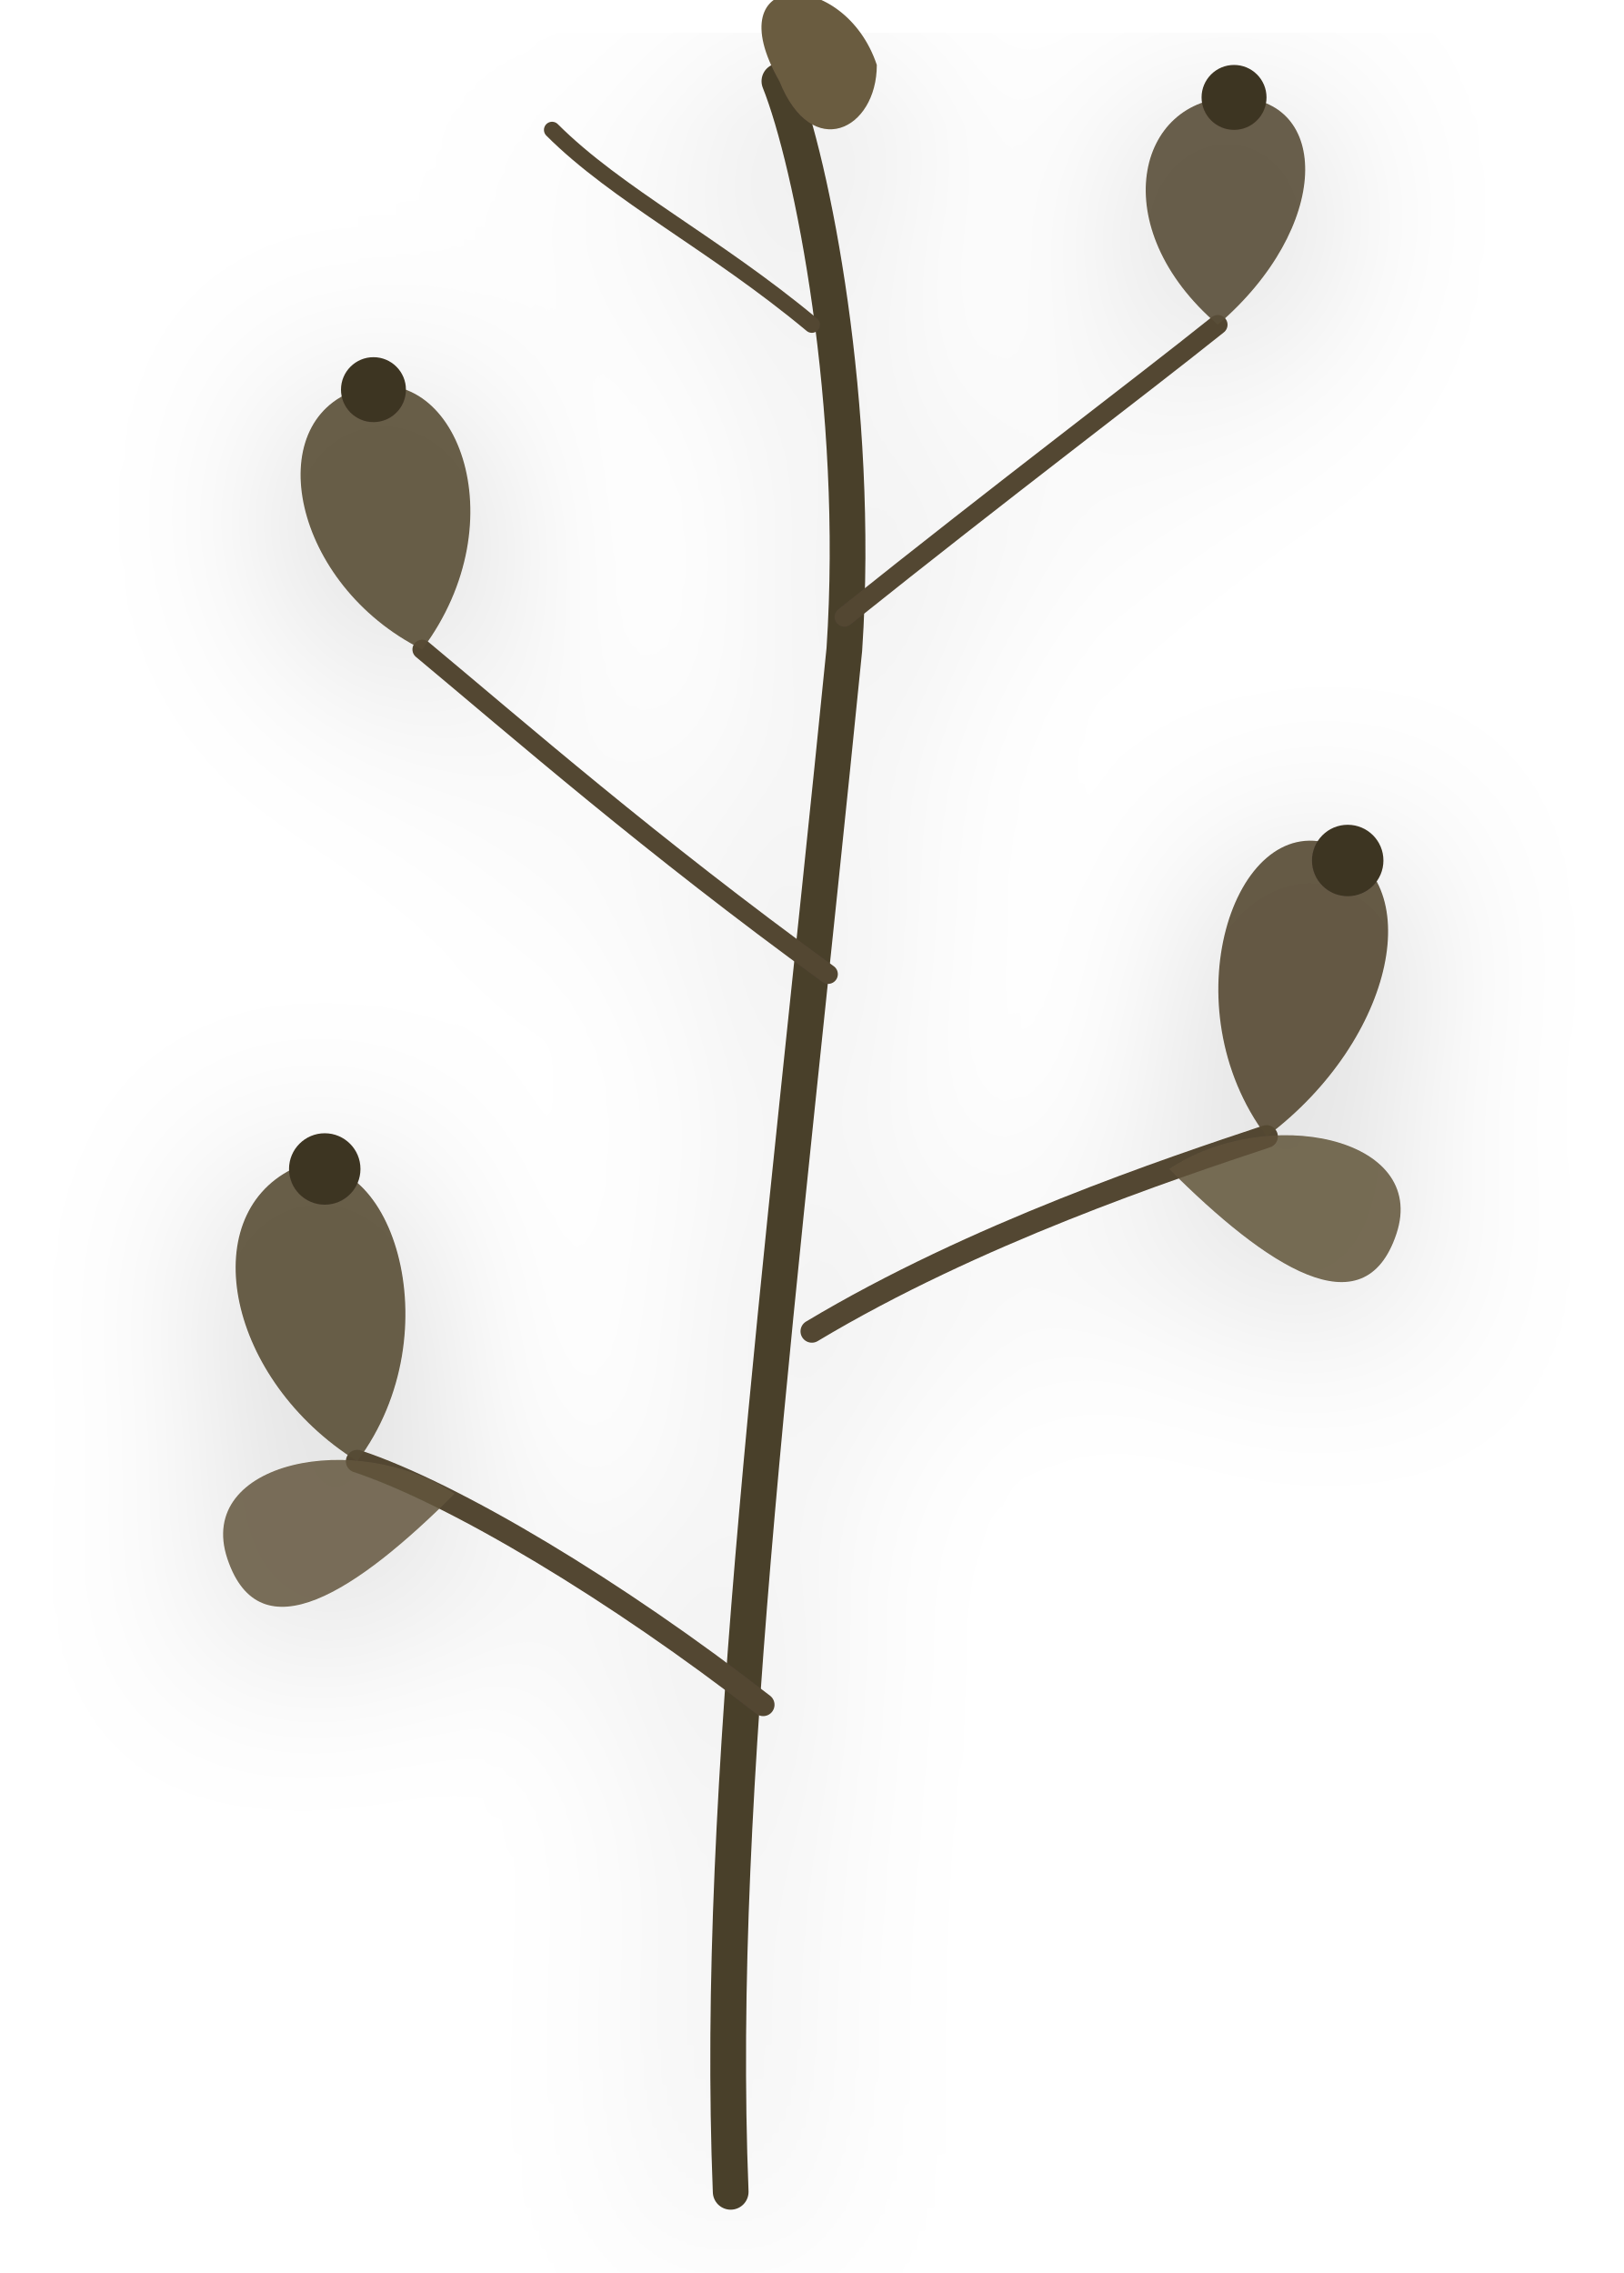
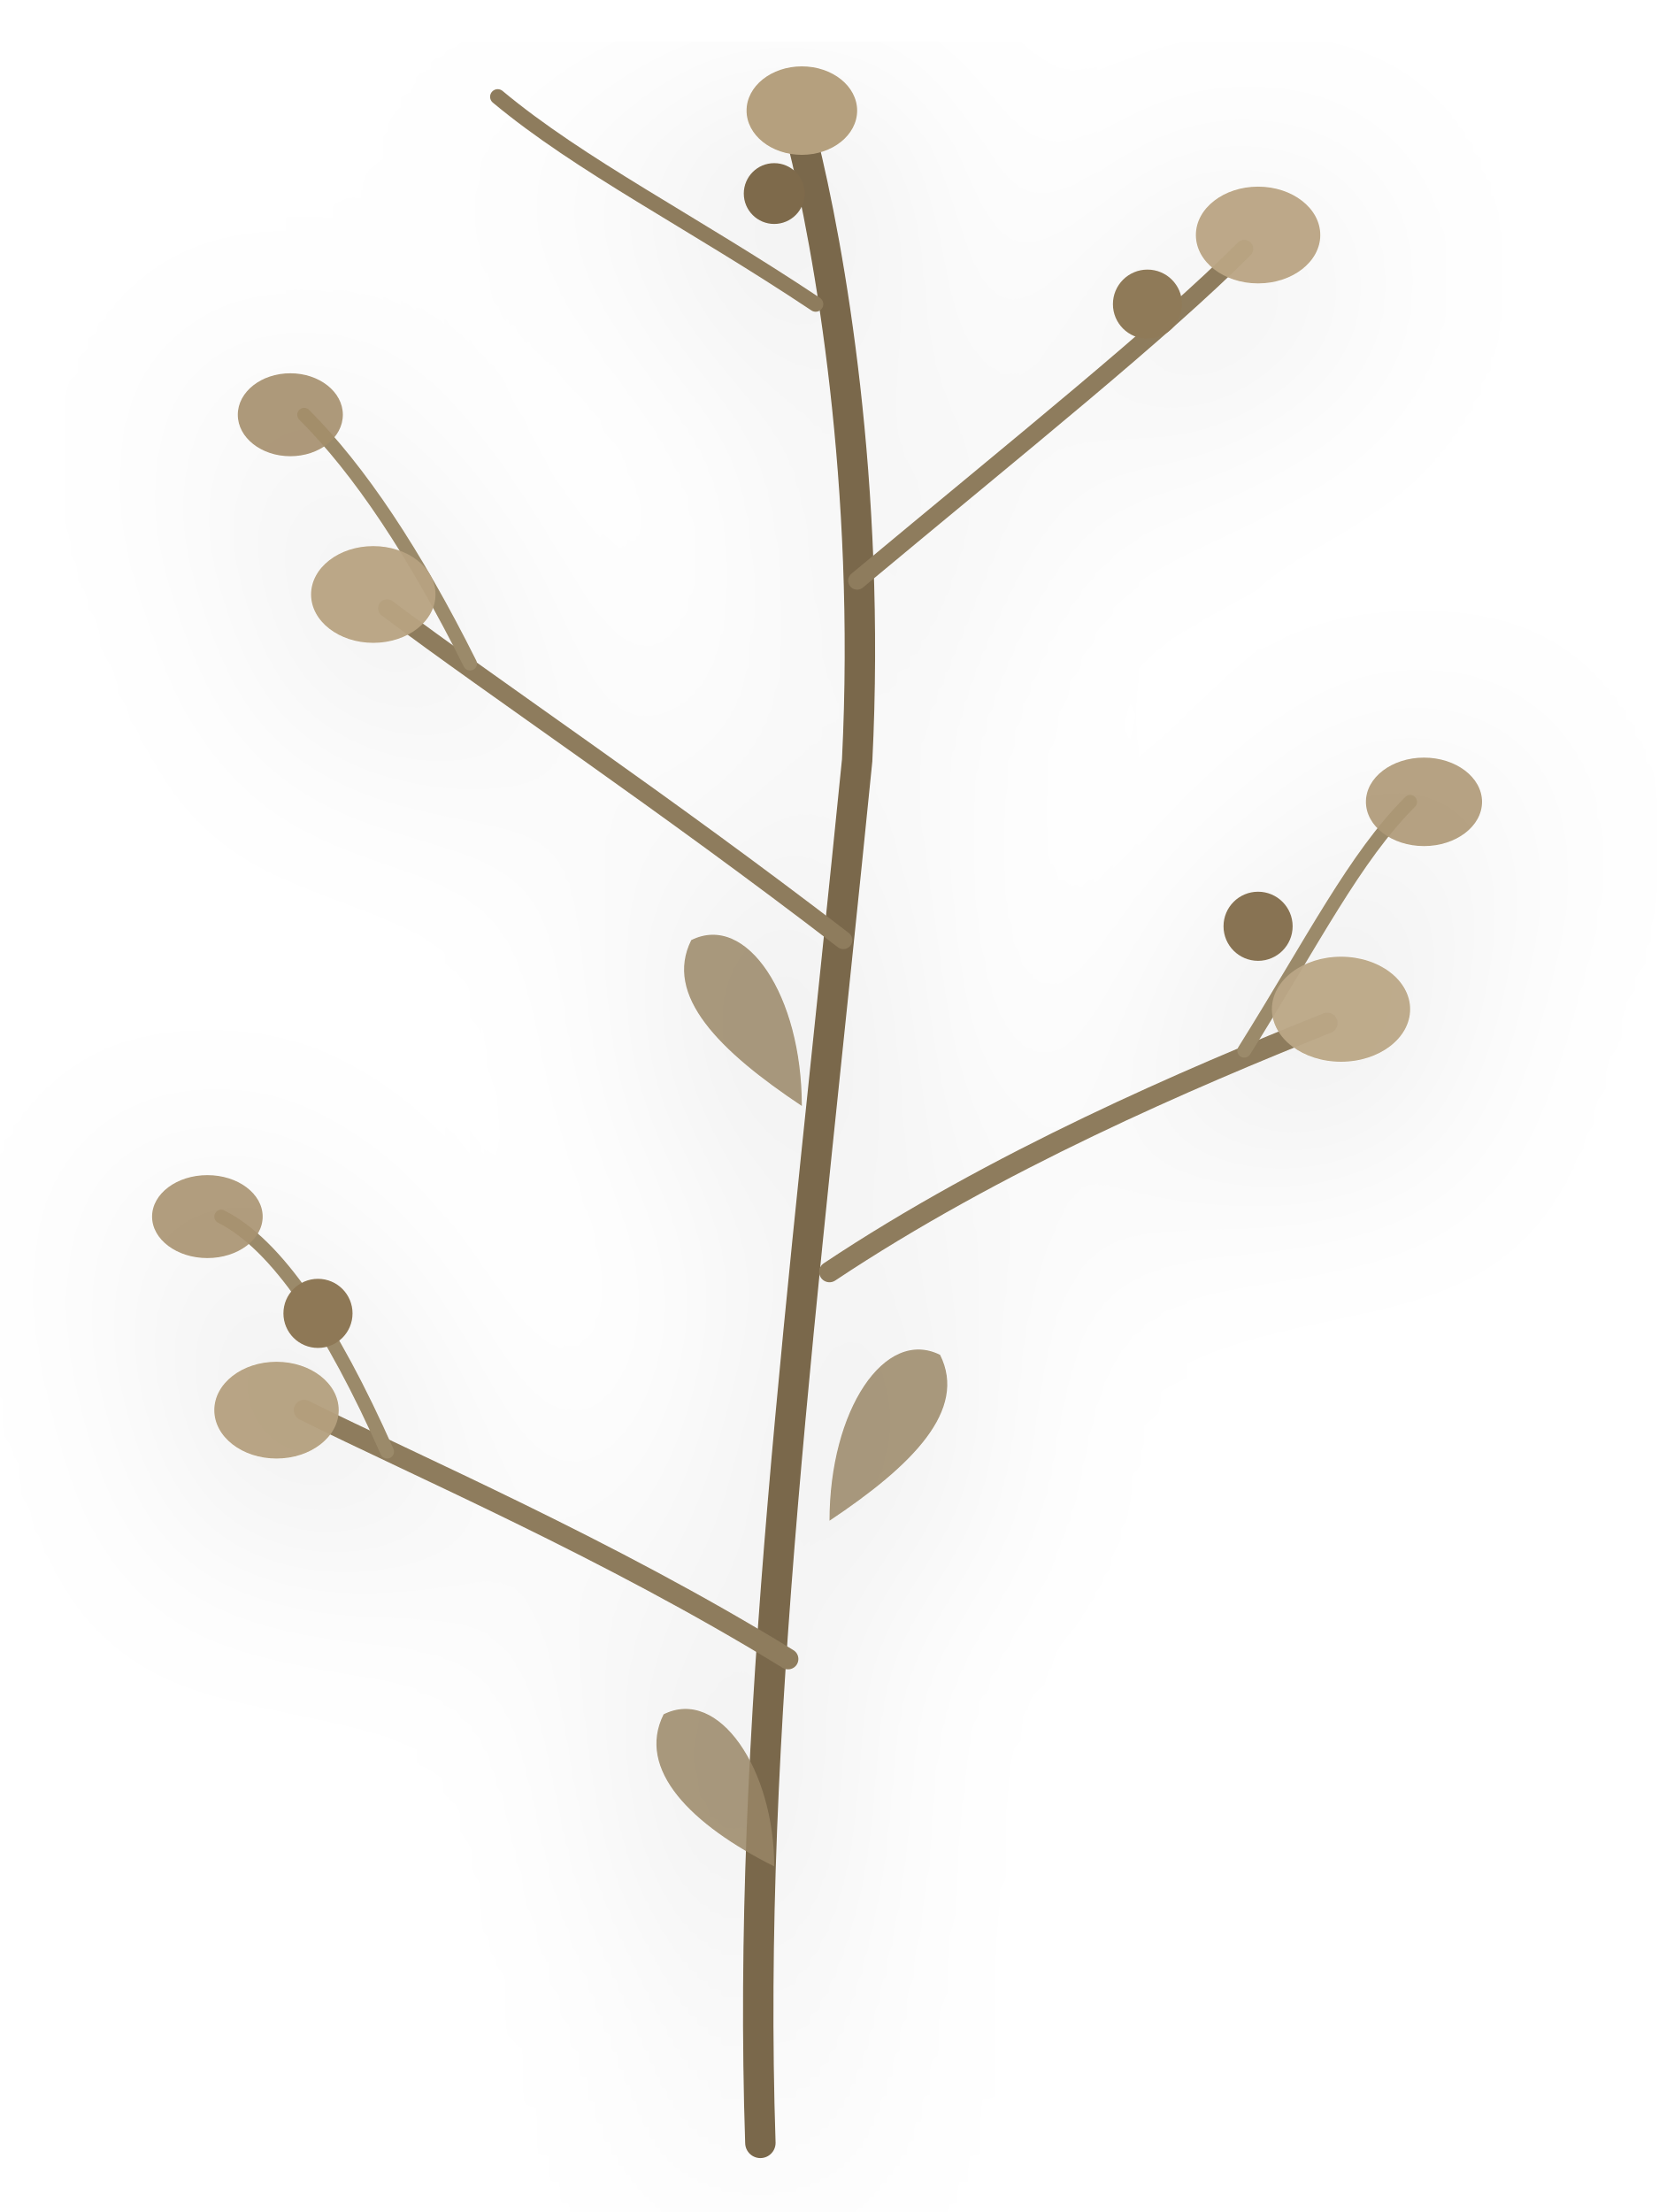
- <svg xmlns="http://www.w3.org/2000/svg" viewBox="0 0 100 140" fill="none">
-   <g filter="drop-shadow(0 2px 6px rgba(40, 30, 20, 0.22))">
-     <path d="M 45 135 C 44 110, 48 80, 52 40 C 53 25, 50 10, 48 5" stroke="#4A3F2C" stroke-width="2.2" stroke-linecap="round" />
-     <path d="M 47 105 C 38 98, 28 92, 22 90" stroke="#524632" stroke-width="1.4" stroke-linecap="round" />
-     <path d="M 50 82 C 60 76, 72 72, 78 70" stroke="#524632" stroke-width="1.4" stroke-linecap="round" />
-     <path d="M 51 60 C 40 52, 32 45, 26 40" stroke="#524632" stroke-width="1.2" stroke-linecap="round" />
-     <path d="M 52 38 C 62 30, 70 24, 75 20" stroke="#524632" stroke-width="1.2" stroke-linecap="round" />
-     <path d="M 50 20 C 44 15, 38 12, 34 8" stroke="#524632" stroke-width="1" stroke-linecap="round" />
-     <path d="M 22 90 C 14 85, 12 75, 18 72 C 24 70, 28 82, 22 90 Z" fill="#584C35" opacity="0.9" />
-     <path d="M 28 92 C 22 98, 16 102, 14 96 C 12 90, 22 88, 28 92 Z" fill="#63563D" opacity="0.85" />
-     <path d="M 78 70 C 86 64, 88 54, 82 52 C 76 50, 72 62, 78 70 Z" fill="#544833" opacity="0.9" />
-     <path d="M 72 72 C 78 78, 84 82, 86 76 C 88 70, 78 68, 72 72 Z" fill="#5F523A" opacity="0.85" />
-     <path d="M 26 40 C 18 36, 16 26, 22 24 C 28 22, 32 32, 26 40 Z" fill="#594D36" opacity="0.9" />
-     <path d="M 75 20 C 82 14, 82 6, 76 6 C 70 6, 68 14, 75 20 Z" fill="#5A4E37" opacity="0.9" />
-     <path d="M 48 5 C 44 -2, 52 -2, 54 4 C 54 8, 50 10, 48 5 Z" fill="#6A5C41" />
-     <circle cx="20" cy="72" r="2.2" fill="#3E3424" />
-     <circle cx="83" cy="53" r="2.2" fill="#3E3424" />
-     <circle cx="23" cy="24" r="2" fill="#3E3424" />
-     <circle cx="76" cy="6" r="2" fill="#3E3424" />
+ <svg xmlns="http://www.w3.org/2000/svg" viewBox="0 0 120 160" fill="none">
+   <g filter="drop-shadow(0 3px 8px rgba(45, 35, 25, 0.2))">
+     <path d="M 55 155 C 54 125, 58 95, 62 55 C 63 35, 60 18, 58 10" stroke="#7A684C" stroke-width="2.2" stroke-linecap="round" />
+     <path d="M 57 120 C 44 112, 30 106, 22 102" stroke="#8E7C5D" stroke-width="1.5" stroke-linecap="round" />
+     <path d="M 60 92 C 72 84, 86 78, 96 74" stroke="#8E7C5D" stroke-width="1.5" stroke-linecap="round" />
+     <path d="M 61 68 C 48 58, 36 50, 28 44" stroke="#8E7C5D" stroke-width="1.3" stroke-linecap="round" />
+     <path d="M 62 42 C 74 32, 84 24, 90 18" stroke="#8E7C5D" stroke-width="1.3" stroke-linecap="round" />
+     <path d="M 59 22 C 50 16, 42 12, 36 7" stroke="#8E7C5D" stroke-width="1.1" stroke-linecap="round" />
+     <path d="M 28 105 C 24 96, 20 90, 16 88" stroke="#9B8A6A" stroke-width="1" stroke-linecap="round" />
+     <path d="M 90 76 C 95 68, 98 62, 102 58" stroke="#9B8A6A" stroke-width="1" stroke-linecap="round" />
+     <path d="M 34 48 C 30 40, 26 34, 22 30" stroke="#9B8A6A" stroke-width="1" stroke-linecap="round" />
+     <ellipse cx="20" cy="102" rx="4.5" ry="3.5" fill="#B5A07E" opacity="0.95" />
+     <ellipse cx="15" cy="88" rx="4" ry="3" fill="#A89270" opacity="0.9" />
+     <circle cx="23" cy="95" r="2.5" fill="#8E7856" />
+     <ellipse cx="97" cy="73" rx="5" ry="3.8" fill="#BBA786" opacity="0.95" />
+     <ellipse cx="103" cy="58" rx="4.2" ry="3.2" fill="#AD9876" opacity="0.9" />
+     <circle cx="91" cy="67" r="2.5" fill="#887352" />
+     <ellipse cx="27" cy="43" rx="4.5" ry="3.5" fill="#B8A381" opacity="0.95" />
+     <ellipse cx="21" cy="30" rx="3.8" ry="3" fill="#A48E6C" opacity="0.9" />
+     <ellipse cx="91" cy="17" rx="4.5" ry="3.5" fill="#BAA583" opacity="0.95" />
+     <circle cx="83" cy="22" r="2.5" fill="#8F7A59" />
+     <ellipse cx="58" cy="8" rx="4" ry="3.2" fill="#B5A07E" />
+     <circle cx="56" cy="14" r="2.2" fill="#7E6A4B" />
+     <path d="M 56 135 C 50 132, 46 128, 48 124 C 52 122, 56 128, 56 135 Z" fill="#998666" opacity="0.85" />
+     <path d="M 60 110 C 66 106, 70 102, 68 98 C 64 96, 60 102, 60 110 Z" fill="#998666" opacity="0.85" />
+     <path d="M 58 80 C 52 76, 48 72, 50 68 C 54 66, 58 72, 58 80 Z" fill="#998666" opacity="0.85" />
  </g>
</svg>
